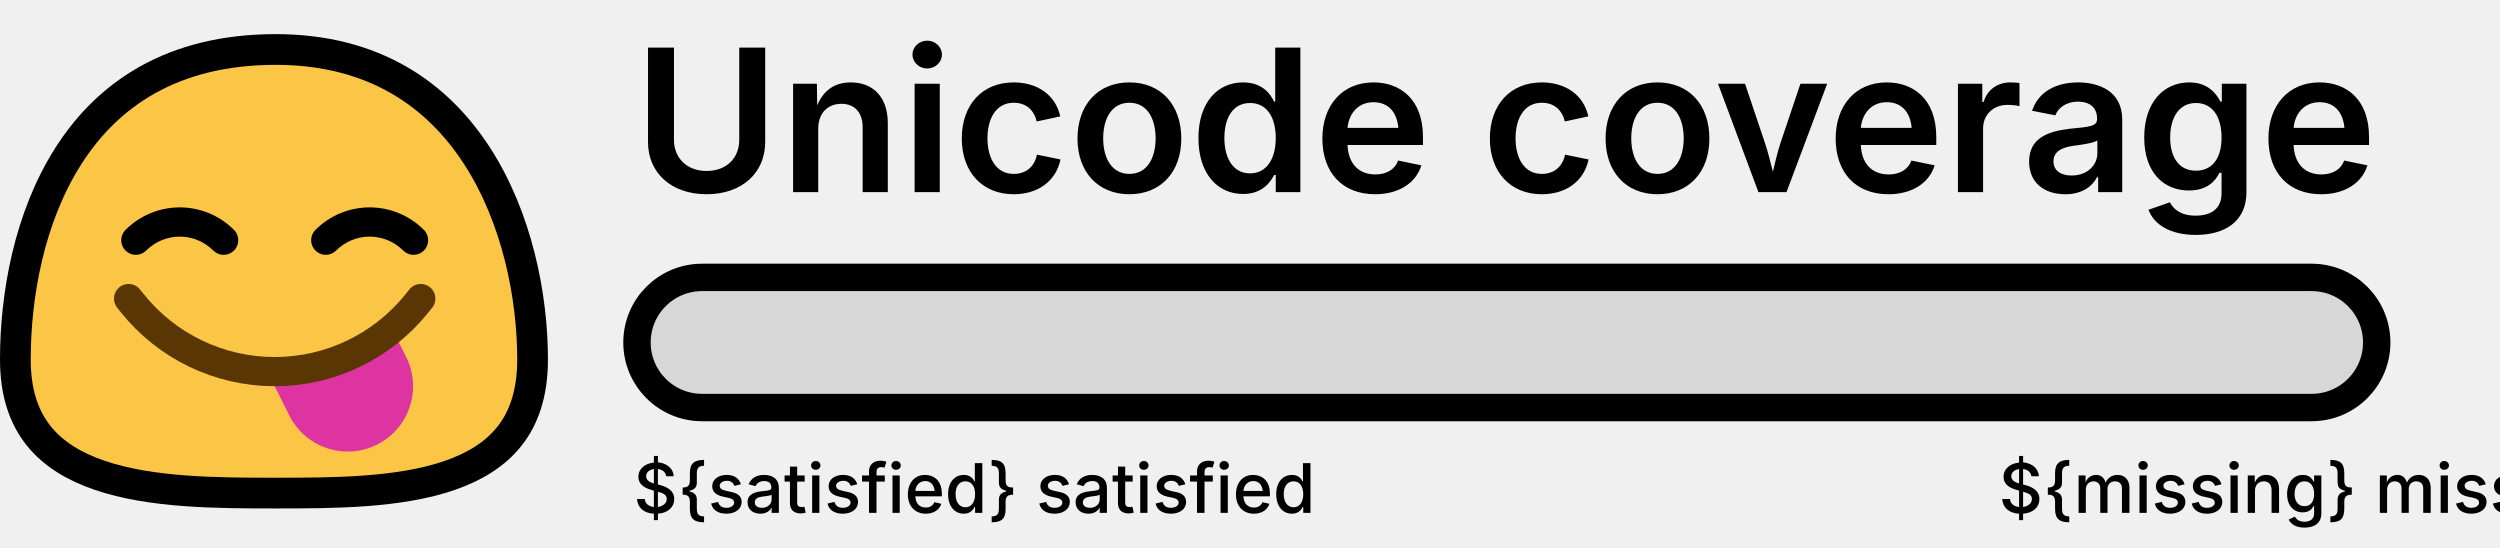
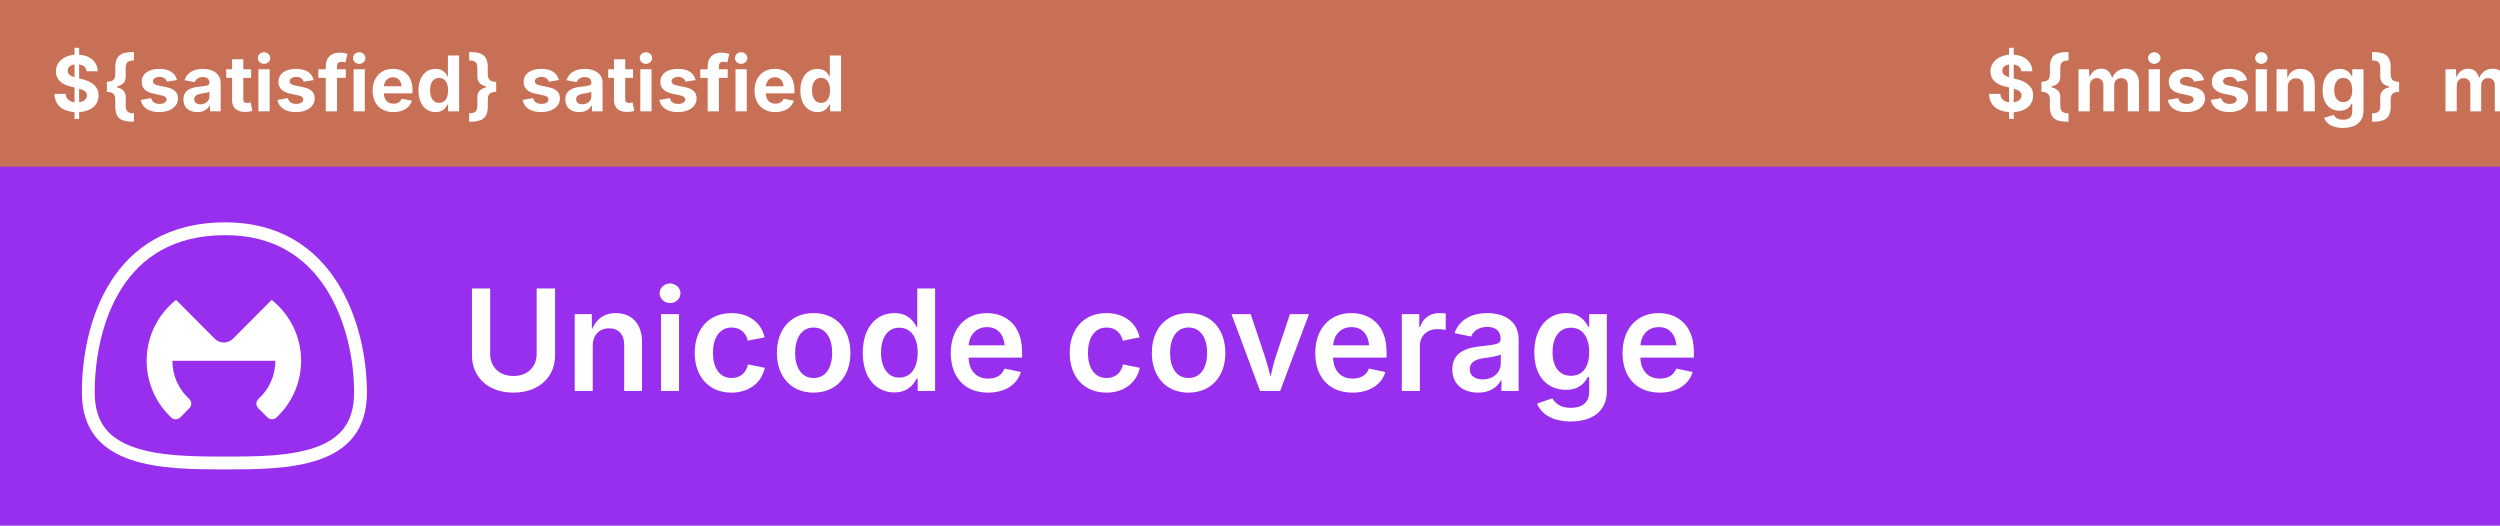
- <svg xmlns="http://www.w3.org/2000/svg" width="146" height="32" viewBox="0 0 146 32" fill="none">
-   <path d="M31.103 20.992C31.103 23.002 30.578 24.428 29.758 25.467C28.931 26.517 27.742 27.251 26.282 27.758C23.321 28.786 19.51 28.796 16.1 28.796C12.691 28.796 8.827 28.786 5.813 27.756C4.326 27.248 3.112 26.512 2.267 25.46C1.432 24.421 0.897 22.997 0.897 20.992C0.897 17.244 1.704 12.683 4.005 9.089C6.272 5.548 10.018 2.89 16.1 2.89C21.864 2.89 25.569 5.553 27.871 9.121C30.202 12.734 31.103 17.301 31.103 20.992Z" fill="#FBC546" stroke="black" stroke-width="1.794" />
-   <path fill-rule="evenodd" clip-rule="evenodd" d="M22.867 19.143L16.042 22.556C16.042 22.556 16.425 23.323 16.895 24.262C17.837 26.146 20.129 26.911 22.014 25.968C23.898 25.026 24.663 22.734 23.72 20.849C23.25 19.91 22.867 19.143 22.867 19.143Z" fill="#DD34A2" />
-   <path d="M7.51 17.437C7.51 17.437 7.59 17.537 7.725 17.706C9.746 20.232 12.806 21.703 16.041 21.703H16.043C19.278 21.703 22.337 20.232 24.358 17.706C24.493 17.537 24.573 17.437 24.573 17.437" stroke="#593604" stroke-width="1.706" stroke-miterlimit="1.5" stroke-linecap="round" />
-   <path fill-rule="evenodd" clip-rule="evenodd" d="M7.331 14.633C7.491 14.793 7.707 14.883 7.934 14.883C8.16 14.883 8.376 14.793 8.536 14.633C8.539 14.63 8.542 14.628 8.542 14.628C9.061 14.11 9.764 13.818 10.497 13.818C11.231 13.818 11.934 14.11 12.453 14.628C12.453 14.628 12.455 14.63 12.459 14.633C12.618 14.793 12.835 14.883 13.061 14.883C13.287 14.883 13.504 14.793 13.663 14.633L13.664 14.633C13.998 14.3 13.998 13.759 13.664 13.426C13.662 13.423 13.66 13.421 13.66 13.421C12.821 12.582 11.683 12.111 10.497 12.111C9.311 12.111 8.173 12.582 7.335 13.421C7.335 13.421 7.333 13.423 7.33 13.426C6.997 13.759 6.997 14.3 7.33 14.633L7.331 14.633Z" fill="black" />
-   <path fill-rule="evenodd" clip-rule="evenodd" d="M24.755 14.633C24.595 14.793 24.378 14.883 24.152 14.883C23.926 14.883 23.709 14.793 23.55 14.633C23.546 14.63 23.544 14.628 23.544 14.628C23.025 14.11 22.322 13.818 21.588 13.818C20.855 13.818 20.152 14.11 19.633 14.628C19.633 14.628 19.63 14.63 19.627 14.633C19.468 14.793 19.251 14.883 19.025 14.883C18.799 14.883 18.582 14.793 18.422 14.633L18.422 14.633C18.088 14.3 18.088 13.759 18.422 13.426C18.424 13.423 18.426 13.421 18.426 13.421C19.264 12.582 20.402 12.111 21.588 12.111C22.774 12.111 23.912 12.582 24.751 13.421C24.751 13.421 24.753 13.423 24.755 13.426C25.089 13.759 25.089 14.3 24.755 14.633L24.755 14.633Z" fill="black" />
-   <text fill="black" xml:space="preserve" style="white-space: pre" font-family="Inter" font-size="11.6" font-weight="600" letter-spacing="0em">
-     <tspan x="37" y="11.218">Unicode coverage</tspan>
+ <svg xmlns="http://www.w3.org/2000/svg" width="195" height="41" viewBox="0 0 195 41" fill="none">
+   <rect width="195" height="41" fill="#982FEE" />
+   <text fill="white" xml:space="preserve" style="white-space: pre" font-family="Inter" font-size="11" font-weight="600" letter-spacing="0em">
+     <tspan x="36" y="30.5">Unicode coverage</tspan>
  </text>
-   <text fill="black" xml:space="preserve" style="white-space: pre" font-family="Inter" font-size="4" font-weight="500" letter-spacing="0em">
-     <tspan x="116.727" y="29.954">${missing} missing</tspan>
+   <path d="M28.119 30.609C28.119 32.026 27.75 33.031 27.174 33.764C26.593 34.504 25.756 35.023 24.73 35.38C22.649 36.105 19.97 36.112 17.573 36.112C15.177 36.112 12.461 36.105 10.342 35.379C9.297 35.02 8.443 34.501 7.849 33.76C7.262 33.026 6.886 32.022 6.886 30.609C6.886 27.965 7.454 24.748 9.071 22.214C10.665 19.717 13.298 17.842 17.573 17.842C21.625 17.842 24.229 19.72 25.847 22.236C27.486 24.784 28.119 28.005 28.119 30.609Z" stroke="white" />
+   <path fill-rule="evenodd" clip-rule="evenodd" d="M16.752 26.421C16.941 26.61 17.196 26.716 17.462 26.716C17.728 26.716 17.984 26.61 18.172 26.421C19.254 25.336 21.19 23.393 21.19 23.393C22.588 24.5 23.486 26.215 23.486 28.14C23.486 29.893 22.74 31.473 21.55 32.577C21.353 32.754 21.053 32.745 20.867 32.558C20.651 32.346 20.37 32.065 20.145 31.839C20.047 31.74 19.994 31.605 19.999 31.466C20.003 31.326 20.066 31.195 20.171 31.103C20.976 30.373 21.478 29.315 21.478 28.14H17.462H13.446C13.446 29.315 13.948 30.373 14.749 31.109C14.852 31.199 14.913 31.329 14.918 31.466C14.923 31.603 14.87 31.736 14.774 31.833C14.554 32.065 14.274 32.346 14.06 32.56C13.873 32.749 13.57 32.758 13.371 32.58C12.184 31.473 11.439 29.893 11.439 28.14C11.439 26.215 12.336 24.5 13.734 23.393C13.734 23.393 15.671 25.336 16.752 26.421Z" fill="white" />
+   <rect width="195" height="13" fill="#C87056" />
+   <rect width="${progress}" height="13" fill="#70C856" />
+   <text fill="white" xml:space="preserve" style="white-space: pre" font-family="Inter" font-size="6" font-weight="bold" letter-spacing="0em">
+     <tspan x="154.9" y="8.682">${missing}  missing</tspan>
  </text>
-   <text fill="black" xml:space="preserve" style="white-space: pre" font-family="Inter" font-size="4" font-weight="500" letter-spacing="0em">
-     <tspan x="37" y="29.954">${satisfied} satisfied</tspan>
+   <text fill="white" xml:space="preserve" style="white-space: pre" font-family="Inter" font-size="6" font-weight="bold" letter-spacing="0em">
+     <tspan x="4" y="8.682">${satisfied} satisfied</tspan>
  </text>
-   <rect x="37.2" y="16.2" width="101.6" height="7.6" rx="3.8" fill="#D7D7D7" stroke="black" stroke-width="1.6" />
-   <rect x="38" y="17" width="${progress}" height="6" rx="3" fill="#65DD51" />
</svg>
